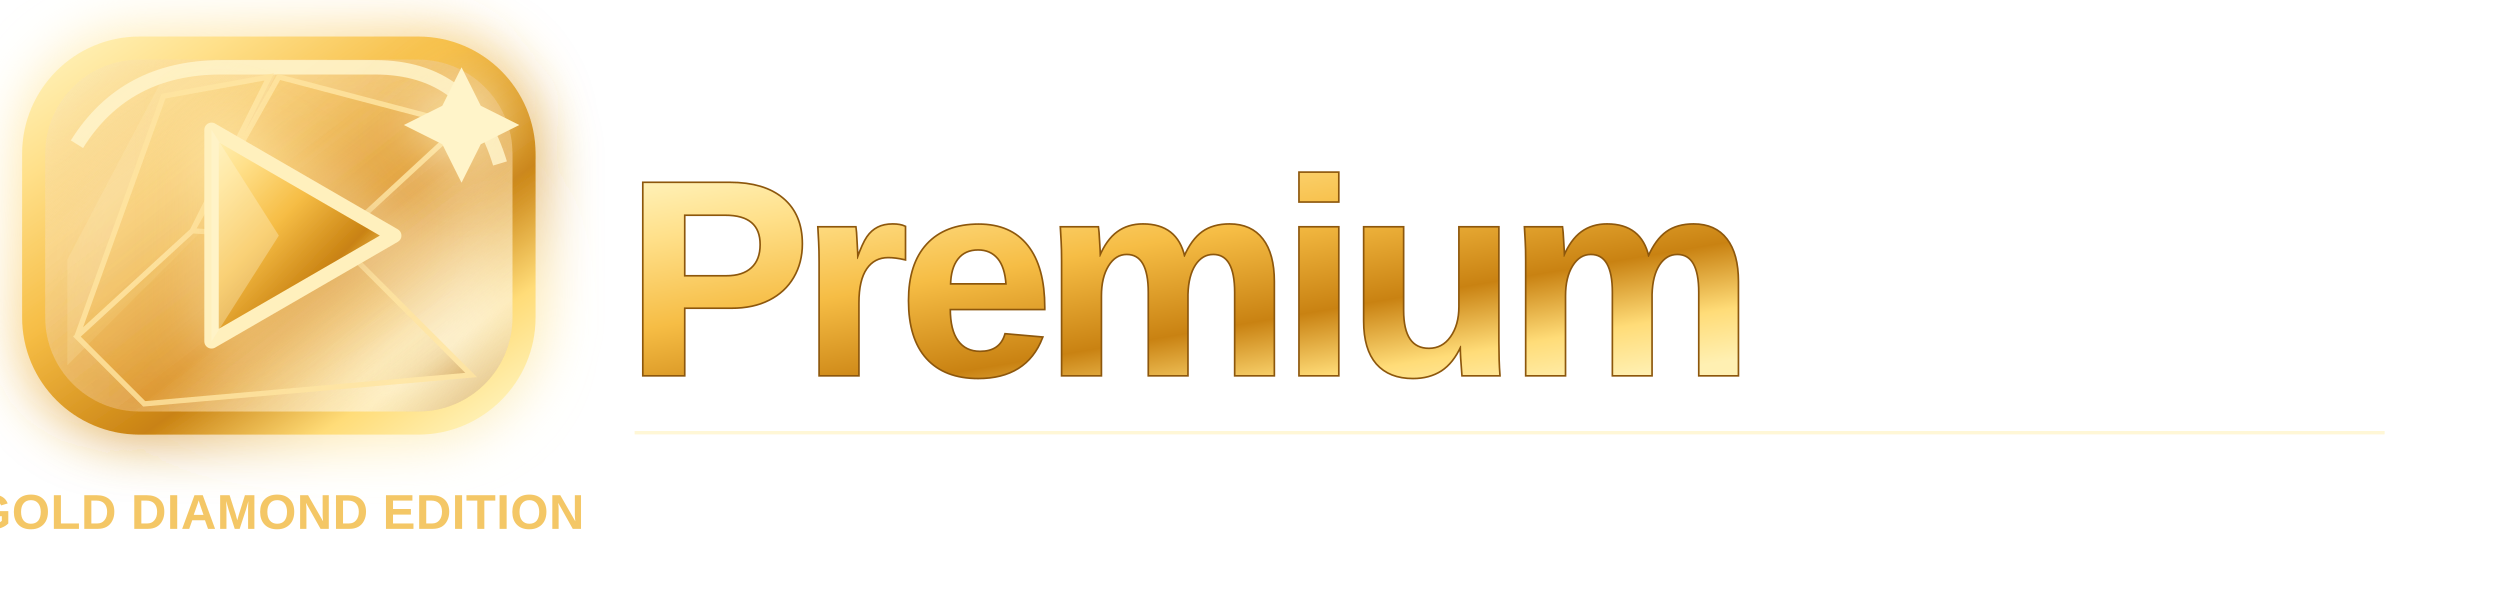
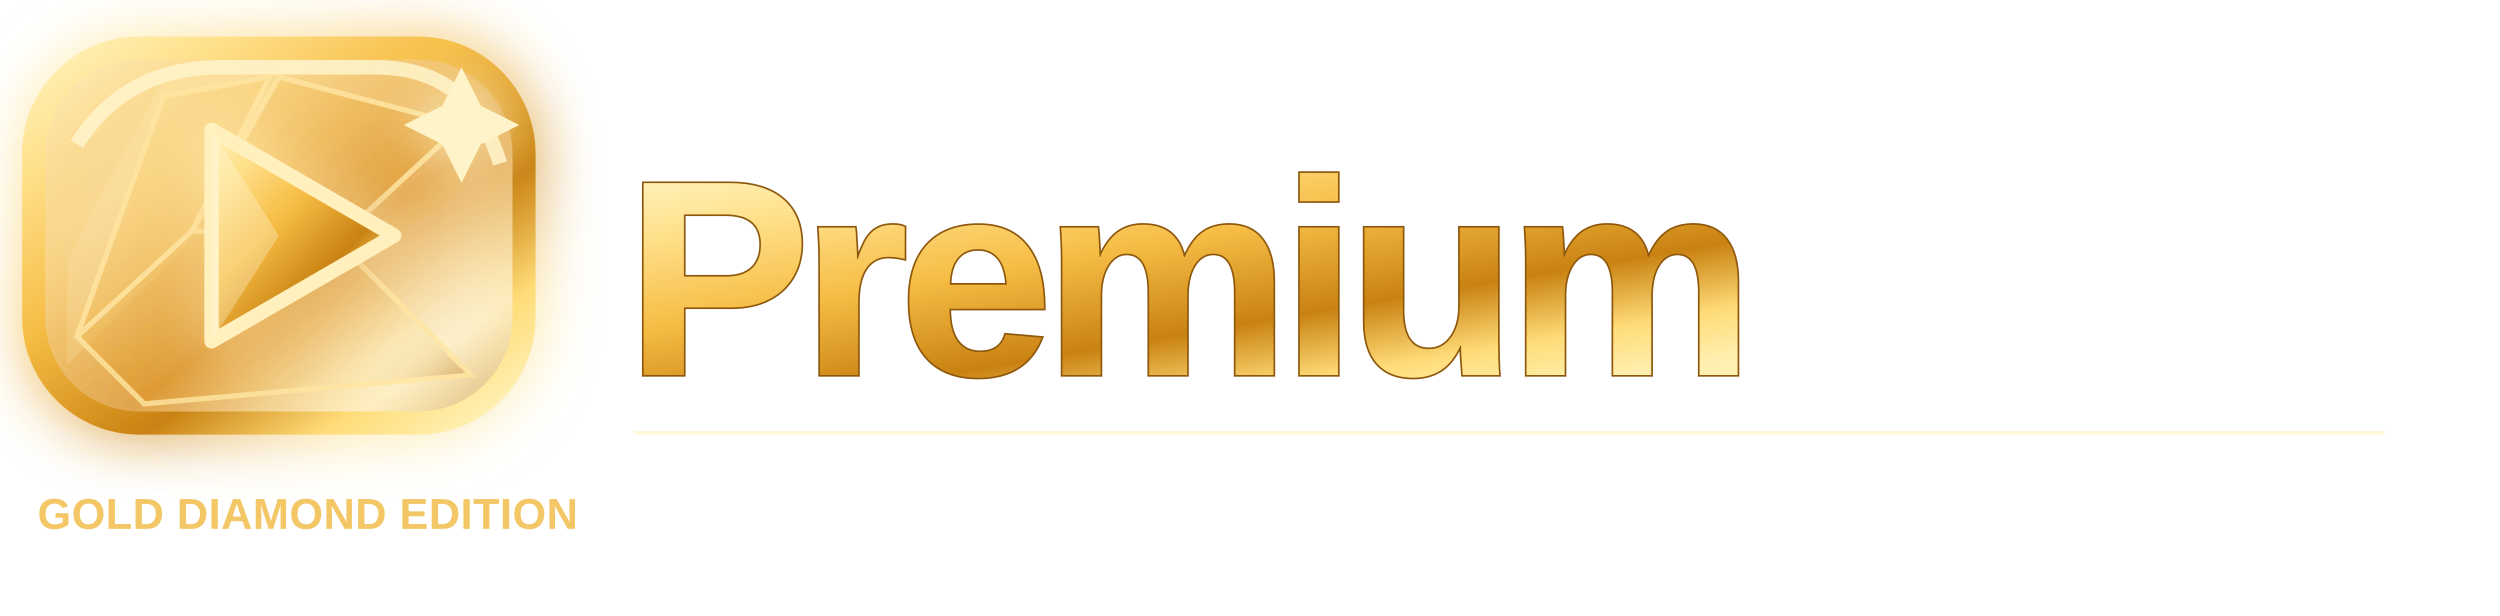
<svg xmlns="http://www.w3.org/2000/svg" viewBox="0 0 260 64" role="img" aria-labelledby="title desc">
  <defs>
    <linearGradient id="gold" x1="0" y1="0" x2="0.9" y2="1">
      <stop offset="0" stop-color="#fff3bd" />
      <stop offset=".18" stop-color="#ffe08a" />
      <stop offset=".42" stop-color="#f6bd45" />
      <stop offset=".68" stop-color="#c98212" />
      <stop offset=".86" stop-color="#ffdc78" />
      <stop offset="1" stop-color="#fff0b2" />
    </linearGradient>
    <linearGradient id="glassGold" x1="0" y1="0" x2="1" y2="1">
      <stop offset="0" stop-color="#fff4c7" stop-opacity=".86" />
      <stop offset=".28" stop-color="#f6bf4c" stop-opacity=".36" />
      <stop offset=".58" stop-color="#d98b16" stop-opacity=".52" />
      <stop offset=".82" stop-color="#ffe8a1" stop-opacity=".25" />
      <stop offset="1" stop-color="#a96108" stop-opacity=".7" />
    </linearGradient>
    <linearGradient id="shine" x1="0" y1="0" x2="0" y2="1">
      <stop stop-color="#fff" stop-opacity=".8" />
      <stop offset=".35" stop-color="#fff0be" stop-opacity=".12" />
      <stop offset="1" stop-color="#fff" stop-opacity="0" />
    </linearGradient>
    <filter id="glow" x="-60%" y="-60%" width="220%" height="220%">
      <feGaussianBlur stdDeviation="3" result="b" />
      <feMerge>
        <feMergeNode in="b" />
        <feMergeNode in="SourceGraphic" />
      </feMerge>
    </filter>
  </defs>
  <rect x="3.5" y="5" width="51" height="39" rx="11" fill="url(#glassGold)" stroke="url(#gold)" stroke-width="2.4" filter="url(#glow)" />
  <path d="M8 15 Q13 7 23 7 H39 Q49 7 52 17" fill="none" stroke="#fff4cb" stroke-width="1.5" opacity=".85" />
  <path d="M7 27 17 8 29 7 21 24 7 38Z" fill="#fff0bd" opacity=".19" />
  <path d="M17 10 28 8 20 24 8 35Z M29 8 48 13 35 25 20 24Z M8 35 20 24 35 25 49 39 15 42Z" fill="url(#glassGold)" stroke="#ffe5a0" stroke-width=".55" opacity=".8" />
  <path d="M22 13.5 41 24.5 22 35.5Z" fill="url(#gold)" stroke="#fff0bd" stroke-width="1.5" stroke-linejoin="round" filter="url(#glow)" />
  <path d="M22 13.5 29 24.5 22 35.5Z" fill="#fff8dc" opacity=".32" />
  <path d="M48 7l2 4 4 2-4 2-2 4-2-4-4-2 4-2z" fill="#fff4c9" filter="url(#glow)" />
-   <text x="29" y="55" text-anchor="middle" font-family="Arial, Helvetica, sans-serif" font-size="5.1" font-weight="700" letter-spacing=".05" fill="#f4c766">GOLD DIAMOND EDITION</text>
+   <text x="32" y="55" text-anchor="middle" font-family="Arial, Helvetica, sans-serif" font-size="4.5" font-weight="700" letter-spacing=".05" fill="#f4c766">GOLD DIAMOND EDITION</text>
  <text x="65" y="39" font-family="Arial, Helvetica, sans-serif" font-size="29" font-weight="700" letter-spacing="-1.1" fill="url(#gold)" stroke="#8d570c" stroke-width=".35" paint-order="stroke">Premium</text>
  <path d="M66 45H248" stroke="url(#gold)" stroke-width=".8" opacity=".55" />
  <path d="M66 45H248" stroke="#fff0b4" stroke-width=".35" opacity=".55" />
</svg>
